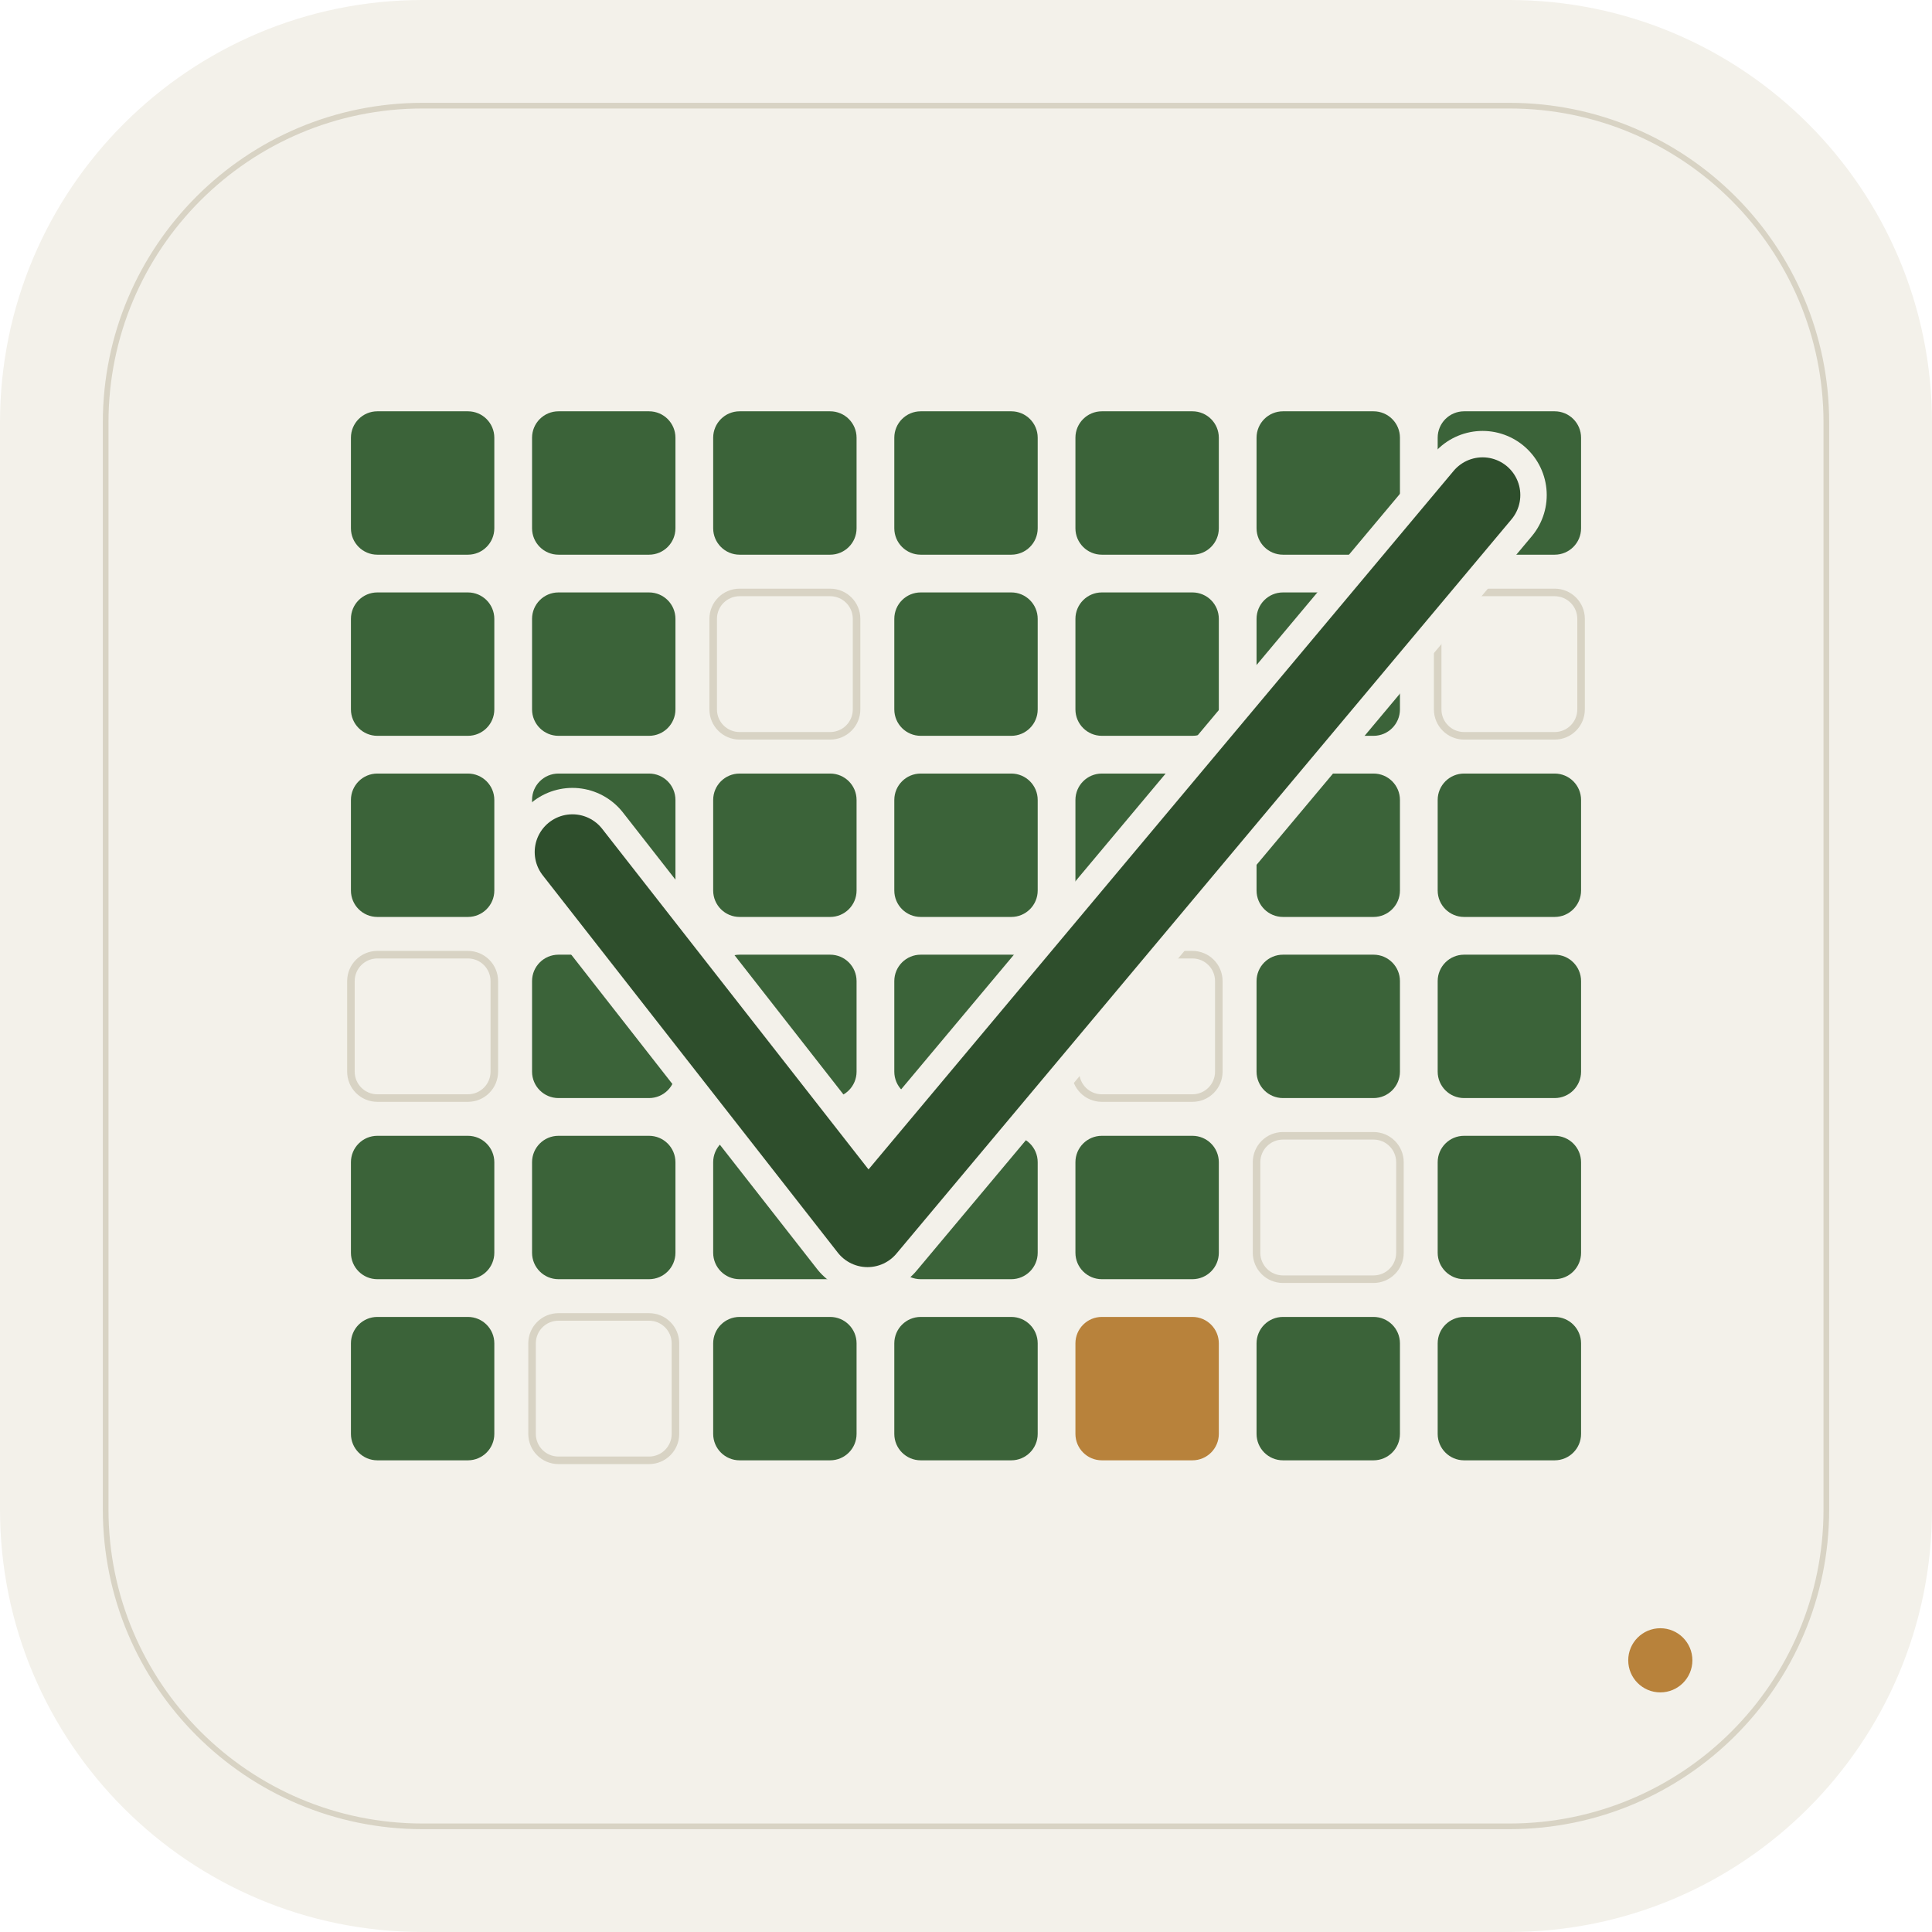
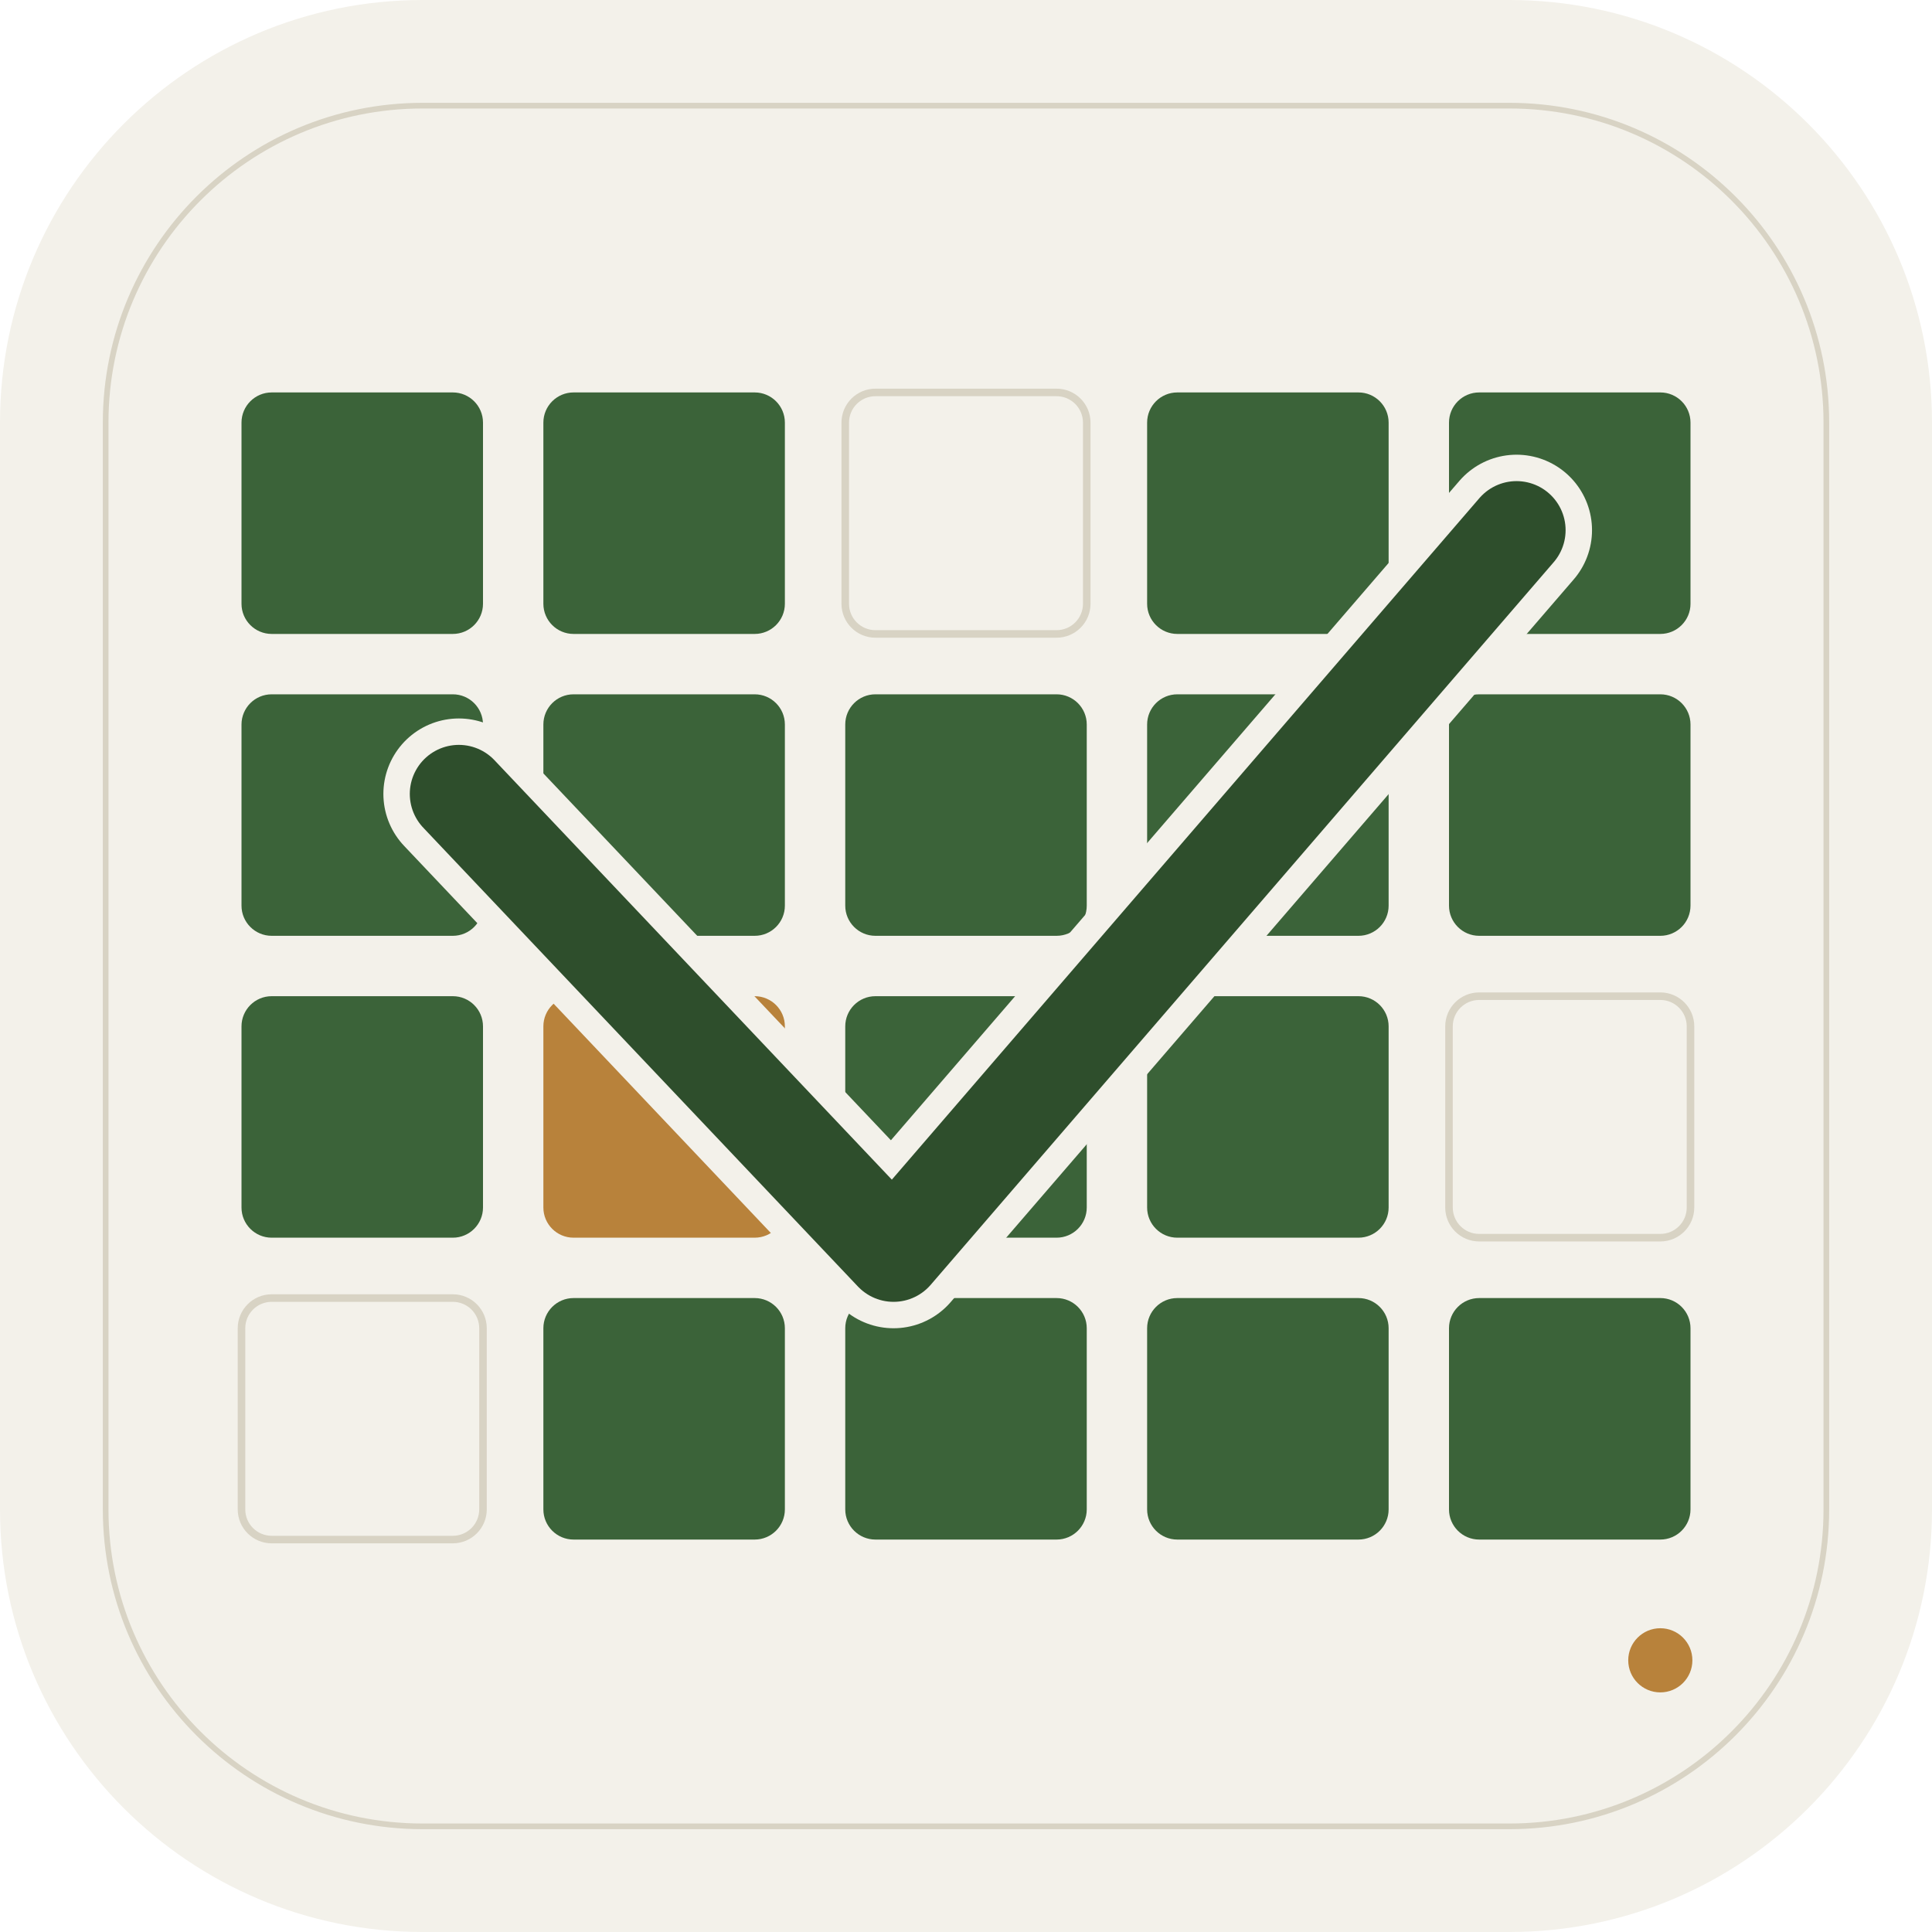
<svg xmlns="http://www.w3.org/2000/svg" width="512" height="512" viewBox="0 0 512 512">
  <rect width="512" height="512" rx="112" fill="#F3F1EA" />
  <rect x="28" y="28" width="456" height="456" rx="84" fill="none" stroke="#D8D3C4" stroke-width="1.5" />
-   <rect x="93" y="109" width="38" height="38" rx="7" fill="#3B6339" />
-   <rect x="141" y="109" width="38" height="38" rx="7" fill="#3B6339" />
-   <rect x="189" y="109" width="38" height="38" rx="7" fill="#3B6339" />
-   <rect x="237" y="109" width="38" height="38" rx="7" fill="#3B6339" />
-   <rect x="285" y="109" width="38" height="38" rx="7" fill="#3B6339" />
-   <rect x="333" y="109" width="38" height="38" rx="7" fill="#3B6339" />
-   <rect x="381" y="109" width="38" height="38" rx="7" fill="#3B6339" />
-   <rect x="93" y="157" width="38" height="38" rx="7" fill="#3B6339" />
-   <rect x="141" y="157" width="38" height="38" rx="7" fill="#3B6339" />
-   <rect x="189" y="157" width="38" height="38" rx="7" fill="none" stroke="#D8D3C4" stroke-width="2" />
-   <rect x="237" y="157" width="38" height="38" rx="7" fill="#3B6339" />
-   <rect x="285" y="157" width="38" height="38" rx="7" fill="#3B6339" />
-   <rect x="333" y="157" width="38" height="38" rx="7" fill="#3B6339" />
-   <rect x="381" y="157" width="38" height="38" rx="7" fill="none" stroke="#D8D3C4" stroke-width="2" />
-   <rect x="93" y="205" width="38" height="38" rx="7" fill="#3B6339" />
-   <rect x="141" y="205" width="38" height="38" rx="7" fill="#3B6339" />
-   <rect x="189" y="205" width="38" height="38" rx="7" fill="#3B6339" />
-   <rect x="237" y="205" width="38" height="38" rx="7" fill="#3B6339" />
-   <rect x="285" y="205" width="38" height="38" rx="7" fill="#3B6339" />
-   <rect x="333" y="205" width="38" height="38" rx="7" fill="#3B6339" />
-   <rect x="381" y="205" width="38" height="38" rx="7" fill="#3B6339" />
-   <rect x="93" y="253" width="38" height="38" rx="7" fill="none" stroke="#D8D3C4" stroke-width="2" />
-   <rect x="141" y="253" width="38" height="38" rx="7" fill="#3B6339" />
-   <rect x="189" y="253" width="38" height="38" rx="7" fill="#3B6339" />
-   <rect x="237" y="253" width="38" height="38" rx="7" fill="#3B6339" />
-   <rect x="285" y="253" width="38" height="38" rx="7" fill="none" stroke="#D8D3C4" stroke-width="2" />
-   <rect x="333" y="253" width="38" height="38" rx="7" fill="#3B6339" />
-   <rect x="381" y="253" width="38" height="38" rx="7" fill="#3B6339" />
-   <rect x="93" y="301" width="38" height="38" rx="7" fill="#3B6339" />
-   <rect x="141" y="301" width="38" height="38" rx="7" fill="#3B6339" />
-   <rect x="189" y="301" width="38" height="38" rx="7" fill="#3B6339" />
-   <rect x="237" y="301" width="38" height="38" rx="7" fill="#3B6339" />
-   <rect x="285" y="301" width="38" height="38" rx="7" fill="#3B6339" />
-   <rect x="333" y="301" width="38" height="38" rx="7" fill="none" stroke="#D8D3C4" stroke-width="2" />
-   <rect x="381" y="301" width="38" height="38" rx="7" fill="#3B6339" />
-   <rect x="93" y="349" width="38" height="38" rx="7" fill="#3B6339" />
-   <rect x="141" y="349" width="38" height="38" rx="7" fill="none" stroke="#D8D3C4" stroke-width="2" />
-   <rect x="189" y="349" width="38" height="38" rx="7" fill="#3B6339" />
-   <rect x="237" y="349" width="38" height="38" rx="7" fill="#3B6339" />
-   <rect x="285" y="349" width="38" height="38" rx="7" fill="#B8823B" />
-   <rect x="333" y="349" width="38" height="38" rx="7" fill="#3B6339" />
-   <rect x="381" y="349" width="38" height="38" rx="7" fill="#3B6339" />
-   <path d="M 151.7 225.8 L 229.9 325.8 L 392.9 131.2" stroke="#F3F1EA" stroke-width="34" stroke-linecap="round" stroke-linejoin="round" fill="none" />
-   <path d="M 151.7 225.8 L 229.9 325.8 L 392.9 131.2" stroke="#2E4E2C" stroke-width="20" stroke-linecap="round" stroke-linejoin="round" fill="none" />
+   <rect x="64" y="104" width="64" height="64" rx="8" fill="#3B6339" />
+   <rect x="144" y="104" width="64" height="64" rx="8" fill="#3B6339" />
+   <rect x="224" y="104" width="64" height="64" rx="8" fill="none" stroke="#D8D3C4" stroke-width="2" />
+   <rect x="304" y="104" width="64" height="64" rx="8" fill="#3B6339" />
+   <rect x="384" y="104" width="64" height="64" rx="8" fill="#3B6339" />
+   <rect x="64" y="184" width="64" height="64" rx="8" fill="#3B6339" />
+   <rect x="144" y="184" width="64" height="64" rx="8" fill="#3B6339" />
+   <rect x="224" y="184" width="64" height="64" rx="8" fill="#3B6339" />
+   <rect x="304" y="184" width="64" height="64" rx="8" fill="#3B6339" />
+   <rect x="384" y="184" width="64" height="64" rx="8" fill="#3B6339" />
+   <rect x="64" y="264" width="64" height="64" rx="8" fill="#3B6339" />
+   <rect x="144" y="264" width="64" height="64" rx="8" fill="#B8823B" />
+   <rect x="224" y="264" width="64" height="64" rx="8" fill="#3B6339" />
+   <rect x="304" y="264" width="64" height="64" rx="8" fill="#3B6339" />
+   <rect x="384" y="264" width="64" height="64" rx="8" fill="none" stroke="#D8D3C4" stroke-width="2" />
+   <rect x="64" y="344" width="64" height="64" rx="8" fill="none" stroke="#D8D3C4" stroke-width="2" />
+   <rect x="144" y="344" width="64" height="64" rx="8" fill="#3B6339" />
+   <rect x="224" y="344" width="64" height="64" rx="8" fill="#3B6339" />
+   <rect x="304" y="344" width="64" height="64" rx="8" fill="#3B6339" />
+   <rect x="384" y="344" width="64" height="64" rx="8" fill="#3B6339" />
+   <path d="M 121.6 210.4 L 236.8 332.0 L 401.9 140.5" stroke="#F3F1EA" stroke-width="40" stroke-linecap="round" stroke-linejoin="round" fill="none" />
+   <path d="M 121.6 210.4 L 236.8 332.0 L 401.9 140.5" stroke="#2E4E2C" stroke-width="26" stroke-linecap="round" stroke-linejoin="round" fill="none" />
  <circle cx="440" cy="440" r="10" fill="#B8823B" />
  <circle cx="440" cy="440" r="10" fill="none" stroke="#F3F1EA" stroke-width="3" />
</svg>
